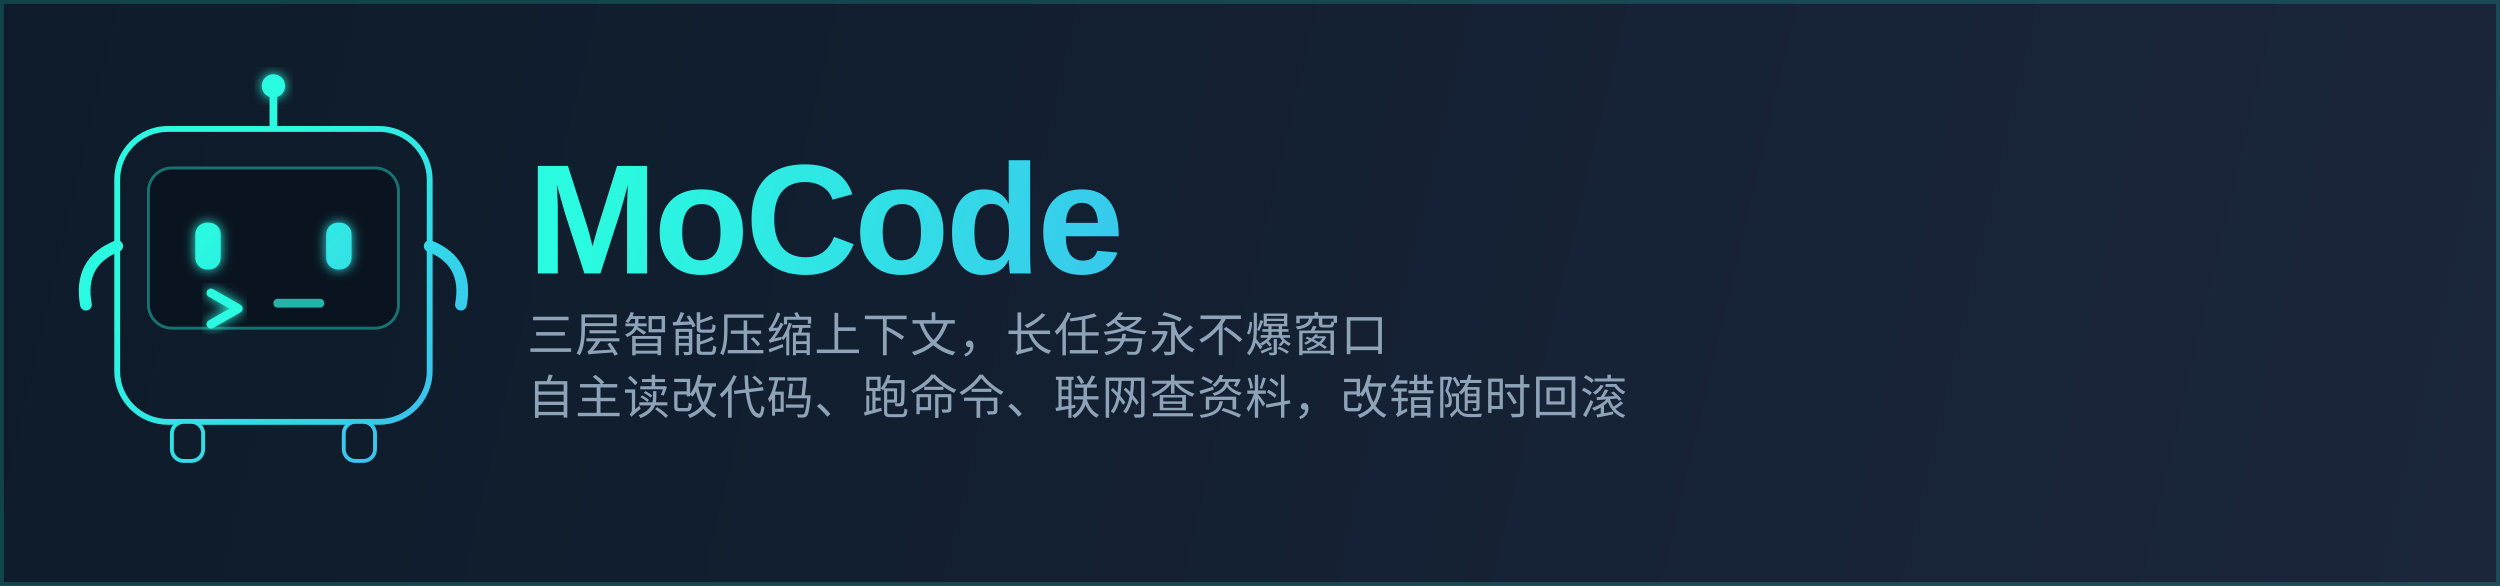
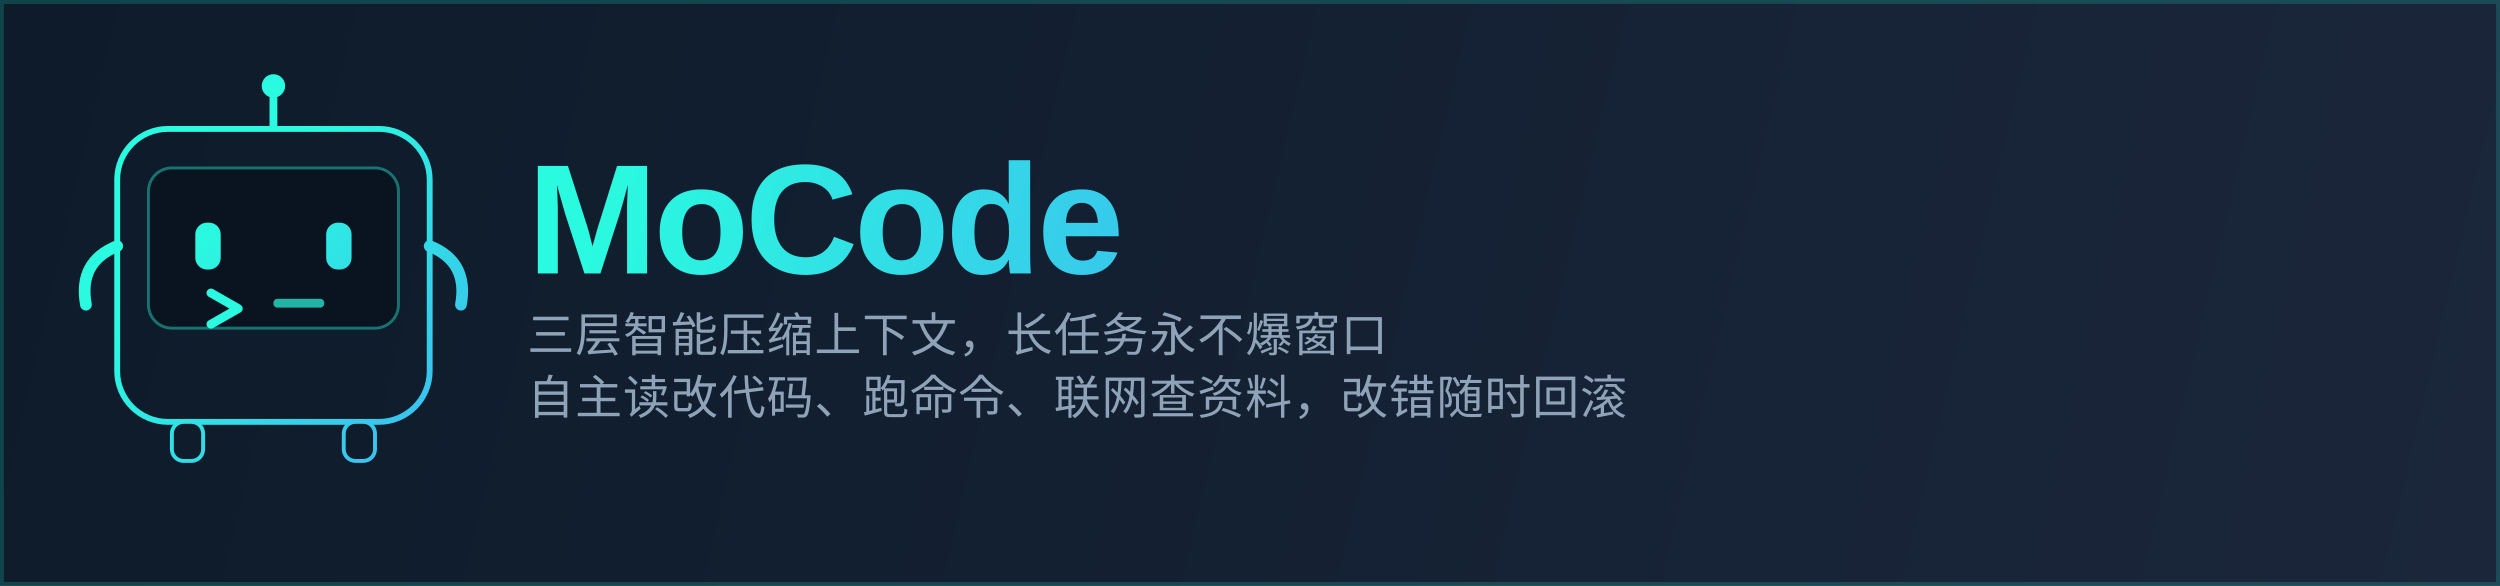
<svg xmlns="http://www.w3.org/2000/svg" width="1280" height="300" viewBox="0 0 1280 300" fill="none">
  <defs>
    <linearGradient id="bgGrad" x1="0" y1="0" x2="1280" y2="300" gradientUnits="userSpaceOnUse">
      <stop offset="0" stop-color="#0d1b2a" />
      <stop offset="1" stop-color="#1b263b" />
    </linearGradient>
    <linearGradient id="cyanGrad" x1="60" y1="60" x2="220" y2="220" gradientUnits="userSpaceOnUse">
      <stop offset="0" stop-color="#2afadf" />
      <stop offset="1" stop-color="#42a5f5" />
    </linearGradient>
    <linearGradient id="textGrad" x1="320" y1="60" x2="760" y2="180" gradientUnits="userSpaceOnUse">
      <stop offset="0" stop-color="#2afadf" />
      <stop offset="1" stop-color="#42a5f5" />
    </linearGradient>
-     <filter id="glow" x="-30%" y="-30%" width="160%" height="160%">
-       <feGaussianBlur stdDeviation="3" result="blur" />
-       <feMerge>
-         <feMergeNode in="blur" />
-         <feMergeNode in="SourceGraphic" />
-       </feMerge>
-     </filter>
  </defs>
  <rect width="1280" height="300" fill="url(#bgGrad)" />
  <rect x="1" y="1" width="1278" height="298" fill="none" stroke="#2afadf" stroke-opacity="0.18" stroke-width="2" />
  <g transform="translate(50, 50)">
    <line x1="90" y1="0" x2="90" y2="16" stroke="#2afadf" stroke-width="4" stroke-linecap="round" />
-     <circle cx="90" cy="-6" r="6" fill="#2afadf" filter="url(#glow)">
-       <animate attributeName="opacity" values="1;0.3;1" dur="1.6s" repeatCount="indefinite" />
-     </circle>
+     <circle cx="90" cy="-6" r="6" fill="#2afadf" />
    <rect x="10" y="16" width="160" height="150" rx="26" fill="url(#bgGrad)" stroke="url(#cyanGrad)" stroke-width="3" />
    <rect x="26" y="36" width="128" height="82" rx="12" fill="#0a1420" stroke="#2afadf" stroke-opacity="0.4" stroke-width="1.5" />
-     <g filter="url(#glow)">
-       <rect x="50" y="64" width="13" height="24" rx="6" fill="url(#cyanGrad)">
-         <animate attributeName="height" values="24;2;24" keyTimes="0;0.5;1" dur="3.2s" repeatCount="indefinite" />
-         <animate attributeName="y" values="64;76;64" keyTimes="0;0.5;1" dur="3.2s" repeatCount="indefinite" />
-       </rect>
-       <rect x="117" y="64" width="13" height="24" rx="6" fill="url(#cyanGrad)">
-         <animate attributeName="height" values="24;2;24" keyTimes="0;0.5;1" dur="3.2s" repeatCount="indefinite" />
-         <animate attributeName="y" values="64;76;64" keyTimes="0;0.5;1" dur="3.2s" repeatCount="indefinite" />
-       </rect>
+     <g>
+       <rect x="50" y="64" width="13" height="24" rx="6" fill="url(#cyanGrad)" />
+       <rect x="117" y="64" width="13" height="24" rx="6" fill="url(#cyanGrad)" />
    </g>
-     <path d="M58 100 L72 108 L58 116" stroke="#2afadf" stroke-width="4.5" stroke-linecap="round" stroke-linejoin="round" fill="none" filter="url(#glow)" />
+     <path d="M58 100 L72 108 L58 116" stroke="#2afadf" stroke-width="4.5" stroke-linecap="round" stroke-linejoin="round" fill="none" />
    <rect x="90" y="103" width="26" height="4.5" rx="2" fill="#2afadf" fill-opacity="0.7" />
    <path d="M10 76 Q-10 84 -6 106" stroke="url(#cyanGrad)" stroke-width="6" stroke-linecap="round" fill="none" />
    <path d="M170 76 Q190 84 186 106" stroke="url(#cyanGrad)" stroke-width="6" stroke-linecap="round" fill="none" />
    <rect x="38" y="166" width="16" height="20" rx="6" fill="url(#bgGrad)" stroke="url(#cyanGrad)" stroke-width="2" />
    <rect x="126" y="166" width="16" height="20" rx="6" fill="url(#bgGrad)" stroke="url(#cyanGrad)" stroke-width="2" />
  </g>
  <text x="270" y="140" font-family="'Segoe UI', 'Helvetica Neue', Arial, sans-serif" font-size="80" font-weight="700" fill="url(#textGrad)" letter-spacing="-2">MoCode</text>
  <text x="270" y="180" font-family="'Segoe UI', 'PingFang SC', 'Microsoft YaHei', sans-serif" font-size="24" font-weight="400" fill="#8fa3b8" letter-spacing="0.5">三层智能压缩上下文，长任务永不爆窗口</text>
  <text x="270" y="212" font-family="'Segoe UI', 'PingFang SC', 'Microsoft YaHei', sans-serif" font-size="24" font-weight="400" fill="#8fa3b8" letter-spacing="0.5">自主读改代码、跑命令、联网查资料，改错随时回滚</text>
</svg>
